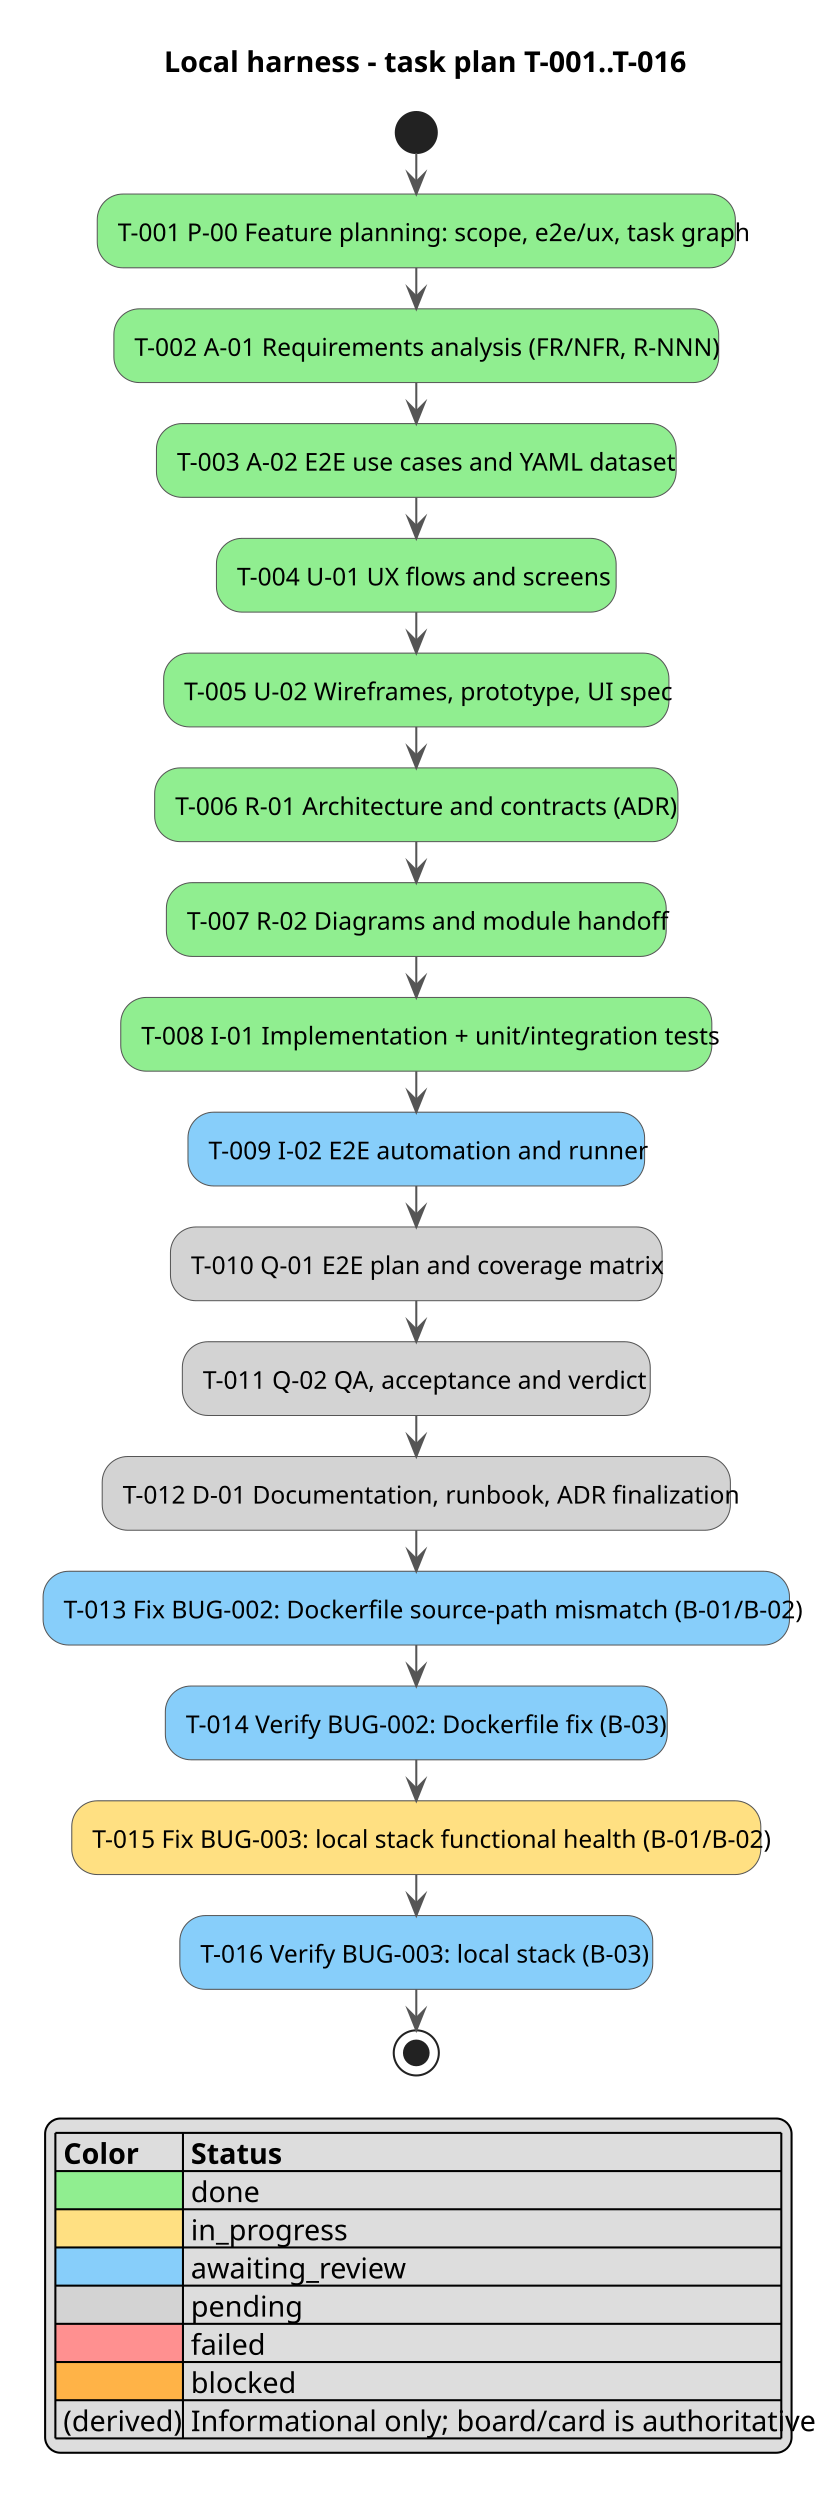
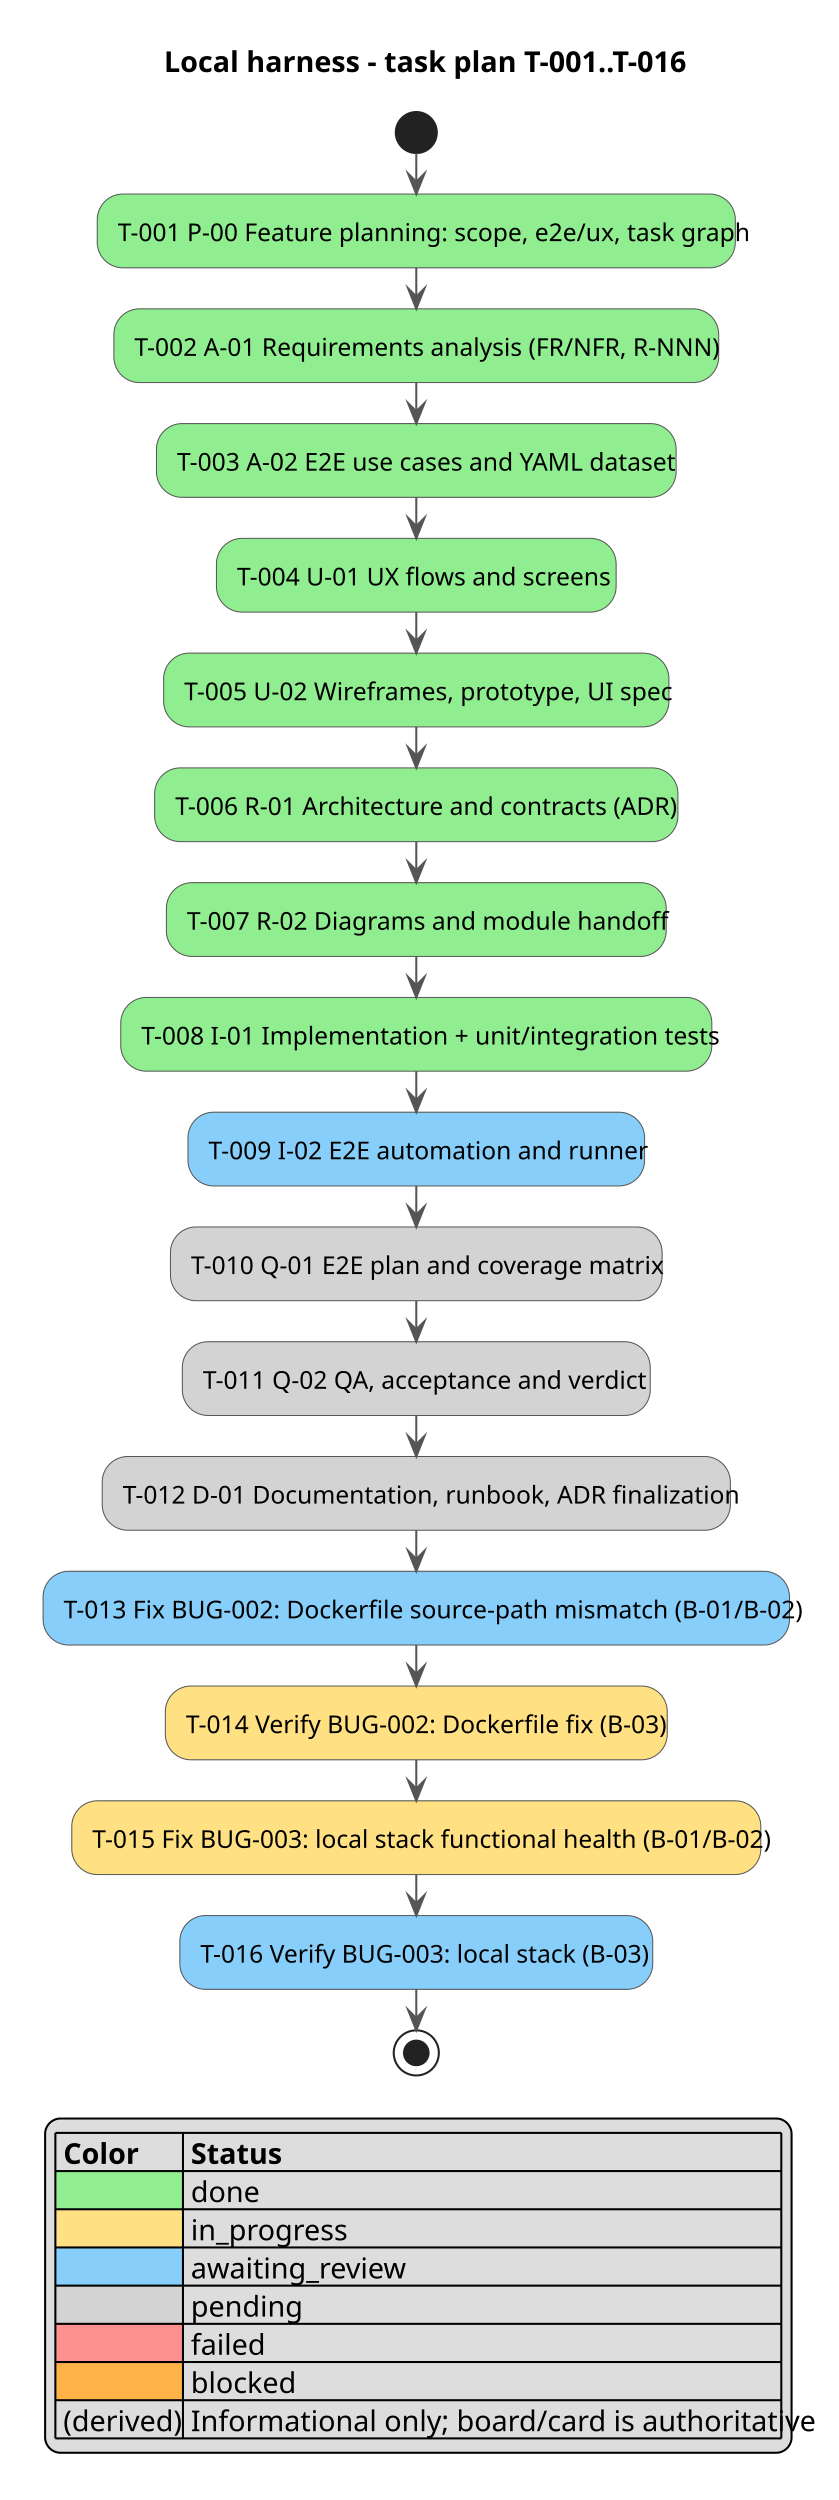
<svg xmlns="http://www.w3.org/2000/svg" version="1.1" data-diagram-type="ACTIVITY" style="width:409px;height:1219px;background:#FFFFFF;" width="409px" height="1219px" viewBox="0 0 409 1219" zoomAndPan="magnify" preserveAspectRatio="none" contentStyleType="text/css">
  <defs />
  <g font-family="sans-serif" lengthAdjust="spacing">
    <g class="title" data-source-line="5">
      <text x="79.944" y="35.107" fill="#000" font-size="14" textLength="248.076" font-weight="700" font-family="Segoe UI">Local harness - task plan T-001..T-016</text>
    </g>
    <ellipse cx="202.982" cy="64.621" rx="10" ry="10" fill="#222" style="stroke:#222;stroke-width:1;" />
    <rect x="47.418" y="94.621" width="311.129" height="35.961" fill="#90EE90" style="stroke:#555;stroke-width:0.5;" rx="12.5" ry="12.5" />
    <text x="57.418" y="117.57" fill="#000" font-size="12" textLength="291.129" font-family="Segoe UI">T-001 P-00 Feature planning: scope, e2e/ux, task graph</text>
    <rect x="55.527" y="150.582" width="294.91" height="35.961" fill="#90EE90" style="stroke:#555;stroke-width:0.5;" rx="12.5" ry="12.5" />
    <text x="65.527" y="173.531" fill="#000" font-size="12" textLength="274.91" font-family="Segoe UI">T-002 A-01 Requirements analysis (FR/NFR, R-NNN)</text>
    <rect x="76.287" y="206.543" width="253.391" height="35.961" fill="#90EE90" style="stroke:#555;stroke-width:0.5;" rx="12.5" ry="12.5" />
    <text x="86.287" y="229.492" fill="#000" font-size="12" textLength="233.391" font-family="Segoe UI">T-003 A-02 E2E use cases and YAML dataset</text>
    <rect x="105.537" y="262.504" width="194.891" height="35.961" fill="#90EE90" style="stroke:#555;stroke-width:0.5;" rx="12.5" ry="12.5" />
    <text x="115.537" y="285.453" fill="#000" font-size="12" textLength="174.891" font-family="Segoe UI">T-004 U-01 UX flows and screens</text>
    <rect x="79.797" y="318.465" width="246.371" height="35.961" fill="#90EE90" style="stroke:#555;stroke-width:0.5;" rx="12.5" ry="12.5" />
    <text x="89.797" y="341.414" fill="#000" font-size="12" textLength="226.371" font-family="Segoe UI">T-005 U-02 Wireframes, prototype, UI spec</text>
    <rect x="75.417" y="374.426" width="255.131" height="35.961" fill="#90EE90" style="stroke:#555;stroke-width:0.5;" rx="12.5" ry="12.5" />
    <text x="85.417" y="397.375" fill="#000" font-size="12" textLength="235.131" font-family="Segoe UI">T-006 R-01 Architecture and contracts (ADR)</text>
    <rect x="81.13" y="430.387" width="243.705" height="35.961" fill="#90EE90" style="stroke:#555;stroke-width:0.5;" rx="12.5" ry="12.5" />
    <text x="91.13" y="453.336" fill="#000" font-size="12" textLength="223.705" font-family="Segoe UI">T-007 R-02 Diagrams and module handoff</text>
    <rect x="58.882" y="486.348" width="288.201" height="35.961" fill="#90EE90" style="stroke:#555;stroke-width:0.5;" rx="12.5" ry="12.5" />
    <text x="68.882" y="509.297" fill="#000" font-size="12" textLength="268.201" font-family="Segoe UI">T-008 I-01 Implementation + unit/integration tests</text>
    <rect x="91.656" y="542.309" width="222.652" height="35.961" fill="#87CEFA" style="stroke:#555;stroke-width:0.5;" rx="12.5" ry="12.5" />
    <text x="101.656" y="565.258" fill="#000" font-size="12" textLength="202.652" font-family="Segoe UI">T-009 I-02 E2E automation and runner</text>
    <rect x="83.113" y="598.27" width="239.738" height="35.961" fill="#D3D3D3" style="stroke:#555;stroke-width:0.5;" rx="12.5" ry="12.5" />
    <text x="93.113" y="621.219" fill="#000" font-size="12" textLength="219.738" font-family="Segoe UI">T-010 Q-01 E2E plan and coverage matrix</text>
    <rect x="88.911" y="654.23" width="228.143" height="35.961" fill="#D3D3D3" style="stroke:#555;stroke-width:0.5;" rx="12.5" ry="12.5" />
    <text x="98.911" y="677.18" fill="#000" font-size="12" textLength="208.143" font-family="Segoe UI">T-011 Q-02 QA, acceptance and verdict</text>
    <rect x="49.835" y="710.191" width="306.295" height="35.961" fill="#D3D3D3" style="stroke:#555;stroke-width:0.5;" rx="12.5" ry="12.5" />
    <text x="59.835" y="733.141" fill="#000" font-size="12" textLength="286.295" font-family="Segoe UI">T-012 D-01 Documentation, runbook, ADR finalization</text>
    <rect x="21.013" y="766.152" width="363.939" height="35.961" fill="#87CEFA" style="stroke:#555;stroke-width:0.5;" rx="12.5" ry="12.5" />
    <text x="31.013" y="789.102" fill="#000" font-size="12" textLength="343.939" font-family="Segoe UI">T-013 Fix BUG-002: Dockerfile source-path mismatch (B-01/B-02)</text>
-     <rect x="80.617" y="822.113" width="244.73" height="35.961" fill="#87CEFA" style="stroke:#555;stroke-width:0.5;" rx="12.5" ry="12.5" />
+     <rect x="80.617" y="822.113" width="244.73" height="35.961" fill="#FFE082" style="stroke:#555;stroke-width:0.5;" rx="12.5" ry="12.5" />
    <text x="90.617" y="845.063" fill="#000" font-size="12" textLength="224.73" font-family="Segoe UI">T-014 Verify BUG-002: Dockerfile fix (B-03)</text>
    <rect x="34.996" y="878.074" width="335.973" height="35.961" fill="#FFE082" style="stroke:#555;stroke-width:0.5;" rx="12.5" ry="12.5" />
    <text x="44.996" y="901.023" fill="#000" font-size="12" textLength="315.973" font-family="Segoe UI">T-015 Fix BUG-003: local stack functional health (B-01/B-02)</text>
    <rect x="87.692" y="934.035" width="230.58" height="35.961" fill="#87CEFA" style="stroke:#555;stroke-width:0.5;" rx="12.5" ry="12.5" />
    <text x="97.692" y="956.984" fill="#000" font-size="12" textLength="210.58" font-family="Segoe UI">T-016 Verify BUG-003: local stack (B-03)</text>
    <ellipse cx="202.982" cy="1000.996" rx="11" ry="11" fill="none" style="stroke:#222;stroke-width:1;" />
    <ellipse cx="202.982" cy="1000.996" rx="6" ry="6" fill="#222" style="stroke:#222;stroke-width:1;" />
    <line x1="202.982" y1="74.621" x2="202.982" y2="94.621" style="stroke:#555;stroke-width:1;" />
    <polygon points="198.982,84.621,202.982,94.621,206.982,84.621,202.982,88.621" fill="#555" style="stroke:#555;stroke-width:1;stroke-linejoin:miter;stroke-miterlimit:10;" />
    <line x1="202.982" y1="130.582" x2="202.982" y2="150.582" style="stroke:#555;stroke-width:1;" />
    <polygon points="198.982,140.582,202.982,150.582,206.982,140.582,202.982,144.582" fill="#555" style="stroke:#555;stroke-width:1;stroke-linejoin:miter;stroke-miterlimit:10;" />
    <line x1="202.982" y1="186.543" x2="202.982" y2="206.543" style="stroke:#555;stroke-width:1;" />
    <polygon points="198.982,196.543,202.982,206.543,206.982,196.543,202.982,200.543" fill="#555" style="stroke:#555;stroke-width:1;stroke-linejoin:miter;stroke-miterlimit:10;" />
    <line x1="202.982" y1="242.504" x2="202.982" y2="262.504" style="stroke:#555;stroke-width:1;" />
    <polygon points="198.982,252.504,202.982,262.504,206.982,252.504,202.982,256.504" fill="#555" style="stroke:#555;stroke-width:1;stroke-linejoin:miter;stroke-miterlimit:10;" />
    <line x1="202.982" y1="298.465" x2="202.982" y2="318.465" style="stroke:#555;stroke-width:1;" />
    <polygon points="198.982,308.465,202.982,318.465,206.982,308.465,202.982,312.465" fill="#555" style="stroke:#555;stroke-width:1;stroke-linejoin:miter;stroke-miterlimit:10;" />
    <line x1="202.982" y1="354.426" x2="202.982" y2="374.426" style="stroke:#555;stroke-width:1;" />
    <polygon points="198.982,364.426,202.982,374.426,206.982,364.426,202.982,368.426" fill="#555" style="stroke:#555;stroke-width:1;stroke-linejoin:miter;stroke-miterlimit:10;" />
    <line x1="202.982" y1="410.387" x2="202.982" y2="430.387" style="stroke:#555;stroke-width:1;" />
    <polygon points="198.982,420.387,202.982,430.387,206.982,420.387,202.982,424.387" fill="#555" style="stroke:#555;stroke-width:1;stroke-linejoin:miter;stroke-miterlimit:10;" />
    <line x1="202.982" y1="466.348" x2="202.982" y2="486.348" style="stroke:#555;stroke-width:1;" />
    <polygon points="198.982,476.348,202.982,486.348,206.982,476.348,202.982,480.348" fill="#555" style="stroke:#555;stroke-width:1;stroke-linejoin:miter;stroke-miterlimit:10;" />
    <line x1="202.982" y1="522.309" x2="202.982" y2="542.309" style="stroke:#555;stroke-width:1;" />
    <polygon points="198.982,532.309,202.982,542.309,206.982,532.309,202.982,536.309" fill="#555" style="stroke:#555;stroke-width:1;stroke-linejoin:miter;stroke-miterlimit:10;" />
    <line x1="202.982" y1="578.27" x2="202.982" y2="598.27" style="stroke:#555;stroke-width:1;" />
    <polygon points="198.982,588.27,202.982,598.27,206.982,588.27,202.982,592.27" fill="#555" style="stroke:#555;stroke-width:1;stroke-linejoin:miter;stroke-miterlimit:10;" />
    <line x1="202.982" y1="634.23" x2="202.982" y2="654.23" style="stroke:#555;stroke-width:1;" />
    <polygon points="198.982,644.23,202.982,654.23,206.982,644.23,202.982,648.23" fill="#555" style="stroke:#555;stroke-width:1;stroke-linejoin:miter;stroke-miterlimit:10;" />
    <line x1="202.982" y1="690.191" x2="202.982" y2="710.191" style="stroke:#555;stroke-width:1;" />
    <polygon points="198.982,700.191,202.982,710.191,206.982,700.191,202.982,704.191" fill="#555" style="stroke:#555;stroke-width:1;stroke-linejoin:miter;stroke-miterlimit:10;" />
    <line x1="202.982" y1="746.152" x2="202.982" y2="766.152" style="stroke:#555;stroke-width:1;" />
    <polygon points="198.982,756.152,202.982,766.152,206.982,756.152,202.982,760.152" fill="#555" style="stroke:#555;stroke-width:1;stroke-linejoin:miter;stroke-miterlimit:10;" />
    <line x1="202.982" y1="802.113" x2="202.982" y2="822.113" style="stroke:#555;stroke-width:1;" />
    <polygon points="198.982,812.113,202.982,822.113,206.982,812.113,202.982,816.113" fill="#555" style="stroke:#555;stroke-width:1;stroke-linejoin:miter;stroke-miterlimit:10;" />
    <line x1="202.982" y1="858.074" x2="202.982" y2="878.074" style="stroke:#555;stroke-width:1;" />
    <polygon points="198.982,868.074,202.982,878.074,206.982,868.074,202.982,872.074" fill="#555" style="stroke:#555;stroke-width:1;stroke-linejoin:miter;stroke-miterlimit:10;" />
    <line x1="202.982" y1="914.035" x2="202.982" y2="934.035" style="stroke:#555;stroke-width:1;" />
    <polygon points="198.982,924.035,202.982,934.035,206.982,924.035,202.982,928.035" fill="#555" style="stroke:#555;stroke-width:1;stroke-linejoin:miter;stroke-miterlimit:10;" />
    <line x1="202.982" y1="969.996" x2="202.982" y2="989.996" style="stroke:#555;stroke-width:1;" />
    <polygon points="198.982,979.996,202.982,989.996,206.982,979.996,202.982,983.996" fill="#555" style="stroke:#555;stroke-width:1;stroke-linejoin:miter;stroke-miterlimit:10;" />
    <g class="legend" data-source-line="26">
      <rect x="22" y="1032.996" width="363.965" height="162.969" fill="#DDD" style="stroke:#000;stroke-width:1;" rx="7.5" ry="7.5" />
      <text x="30.862" y="1055.104" fill="#000" font-size="14" textLength="35.403" font-weight="700" font-family="Segoe UI">Color</text>
      <text x="93.076" y="1055.104" fill="#000" font-size="14" textLength="40.906" font-weight="700" font-family="Segoe UI">Status</text>
      <rect x="27" y="1058.617" width="62.214" height="18.621" fill="#90EE90" style="stroke:none;" />
      <text x="27" y="1073.725" fill="#000" font-size="14" font-family="Segoe UI"> </text>
      <text x="93.049" y="1073.725" fill="#000" font-size="14" textLength="31.691" font-family="Segoe UI">done</text>
      <rect x="27" y="1077.238" width="62.214" height="18.621" fill="#FFE082" style="stroke:none;" />
      <text x="27" y="1092.346" fill="#000" font-size="14" font-family="Segoe UI"> </text>
      <text x="93.049" y="1092.346" fill="#000" font-size="14" textLength="70.738" font-family="Segoe UI">in_progress</text>
      <rect x="27" y="1095.859" width="62.214" height="18.621" fill="#87CEFA" style="stroke:none;" />
      <text x="27" y="1110.967" fill="#000" font-size="14" font-family="Segoe UI"> </text>
      <text x="93.049" y="1110.967" fill="#000" font-size="14" textLength="97.59" font-family="Segoe UI">awaiting_review</text>
      <rect x="27" y="1114.48" width="62.214" height="18.621" fill="#D3D3D3" style="stroke:none;" />
      <text x="27" y="1129.588" fill="#000" font-size="14" font-family="Segoe UI"> </text>
      <text x="93.049" y="1129.588" fill="#000" font-size="14" textLength="51.276" font-family="Segoe UI">pending</text>
      <rect x="27" y="1133.102" width="62.214" height="18.621" fill="#FF9090" style="stroke:none;" />
      <text x="27" y="1148.209" fill="#000" font-size="14" font-family="Segoe UI"> </text>
      <text x="93.049" y="1148.209" fill="#000" font-size="14" textLength="33.852" font-family="Segoe UI">failed</text>
      <rect x="27" y="1151.723" width="62.214" height="18.621" fill="#FFB347" style="stroke:none;" />
      <text x="27" y="1166.83" fill="#000" font-size="14" font-family="Segoe UI"> </text>
      <text x="93.049" y="1166.83" fill="#000" font-size="14" textLength="48.815" font-family="Segoe UI">blocked</text>
      <text x="30.835" y="1185.451" fill="#000" font-size="14" textLength="54.544" font-family="Segoe UI">(derived)</text>
      <text x="93.049" y="1185.451" fill="#000" font-size="14" textLength="284.081" font-family="Segoe UI">Informational only; board/card is authoritative</text>
      <line x1="27" y1="1039.996" x2="380.965" y2="1039.996" style="stroke:#000;stroke-width:1;" />
      <line x1="27" y1="1058.617" x2="380.965" y2="1058.617" style="stroke:#000;stroke-width:1;" />
      <line x1="27" y1="1077.238" x2="380.965" y2="1077.238" style="stroke:#000;stroke-width:1;" />
      <line x1="27" y1="1095.859" x2="380.965" y2="1095.859" style="stroke:#000;stroke-width:1;" />
      <line x1="27" y1="1114.48" x2="380.965" y2="1114.48" style="stroke:#000;stroke-width:1;" />
      <line x1="27" y1="1133.102" x2="380.965" y2="1133.102" style="stroke:#000;stroke-width:1;" />
      <line x1="27" y1="1151.723" x2="380.965" y2="1151.723" style="stroke:#000;stroke-width:1;" />
      <line x1="27" y1="1170.344" x2="380.965" y2="1170.344" style="stroke:#000;stroke-width:1;" />
      <line x1="27" y1="1188.965" x2="380.965" y2="1188.965" style="stroke:#000;stroke-width:1;" />
      <line x1="27" y1="1039.996" x2="27" y2="1188.965" style="stroke:#000;stroke-width:1;" />
      <line x1="89.214" y1="1039.996" x2="89.214" y2="1188.965" style="stroke:#000;stroke-width:1;" />
      <line x1="380.965" y1="1039.996" x2="380.965" y2="1188.965" style="stroke:#000;stroke-width:1;" />
    </g>
  </g>
</svg>
